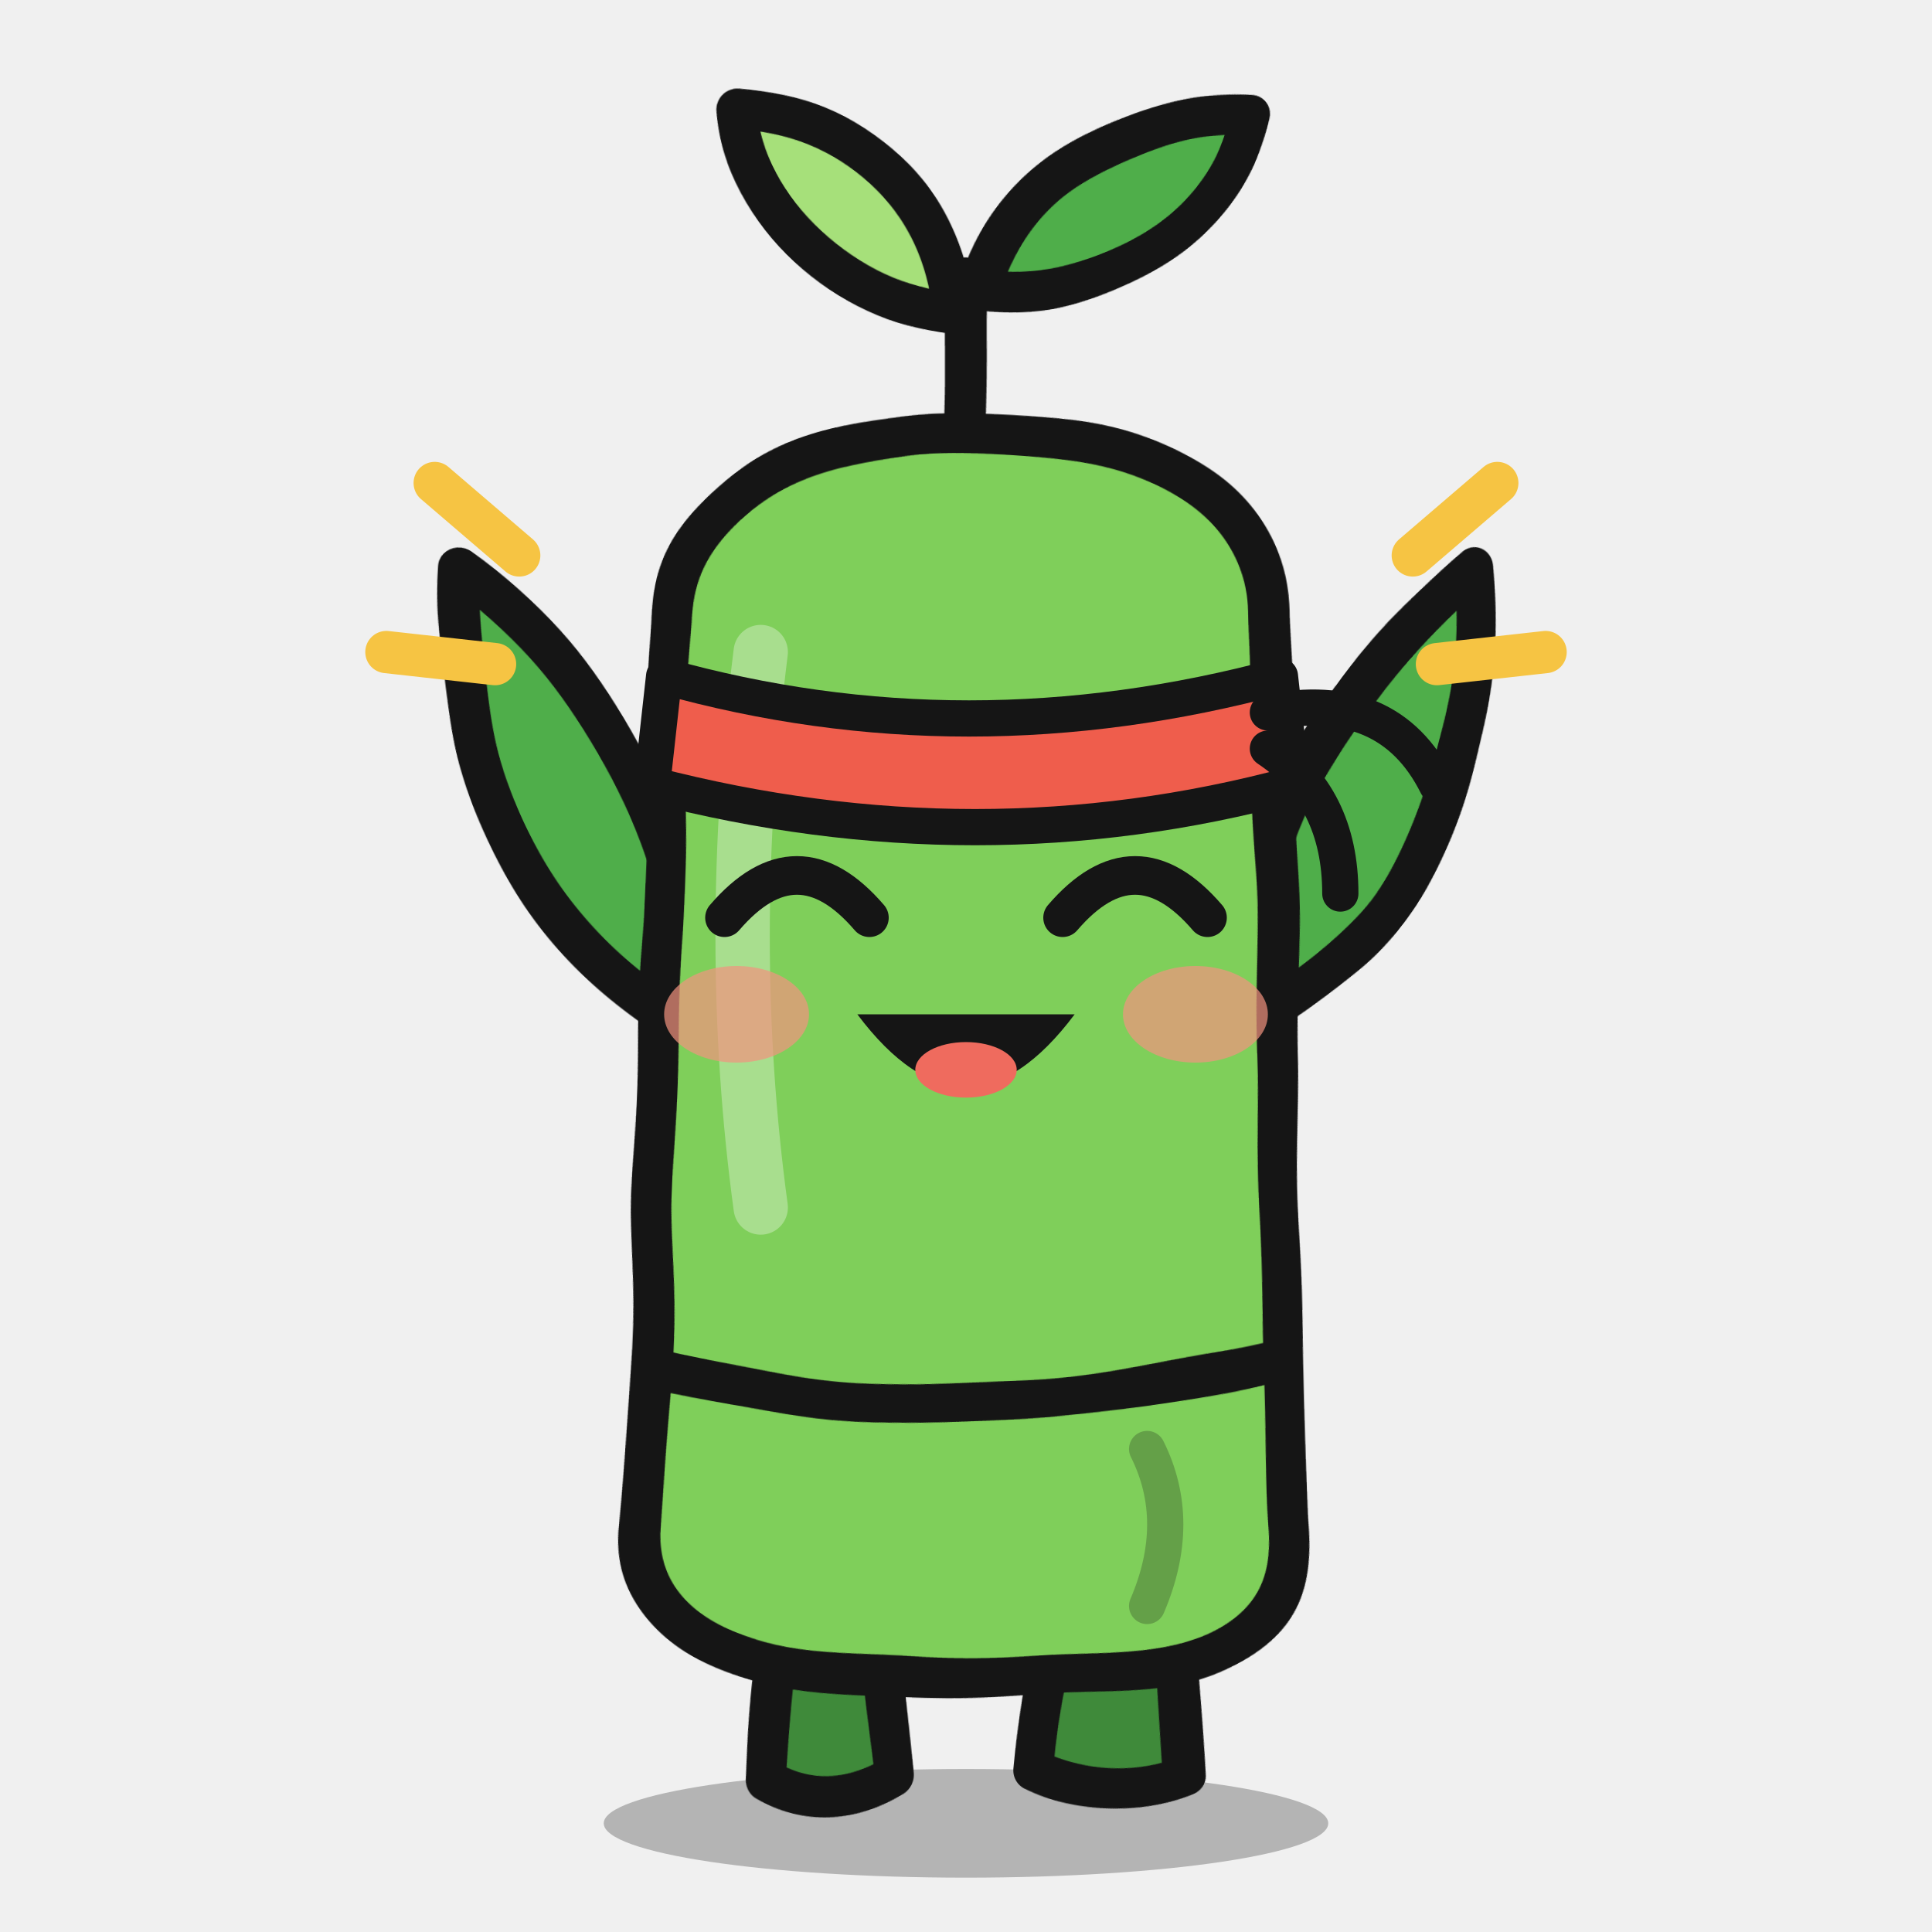
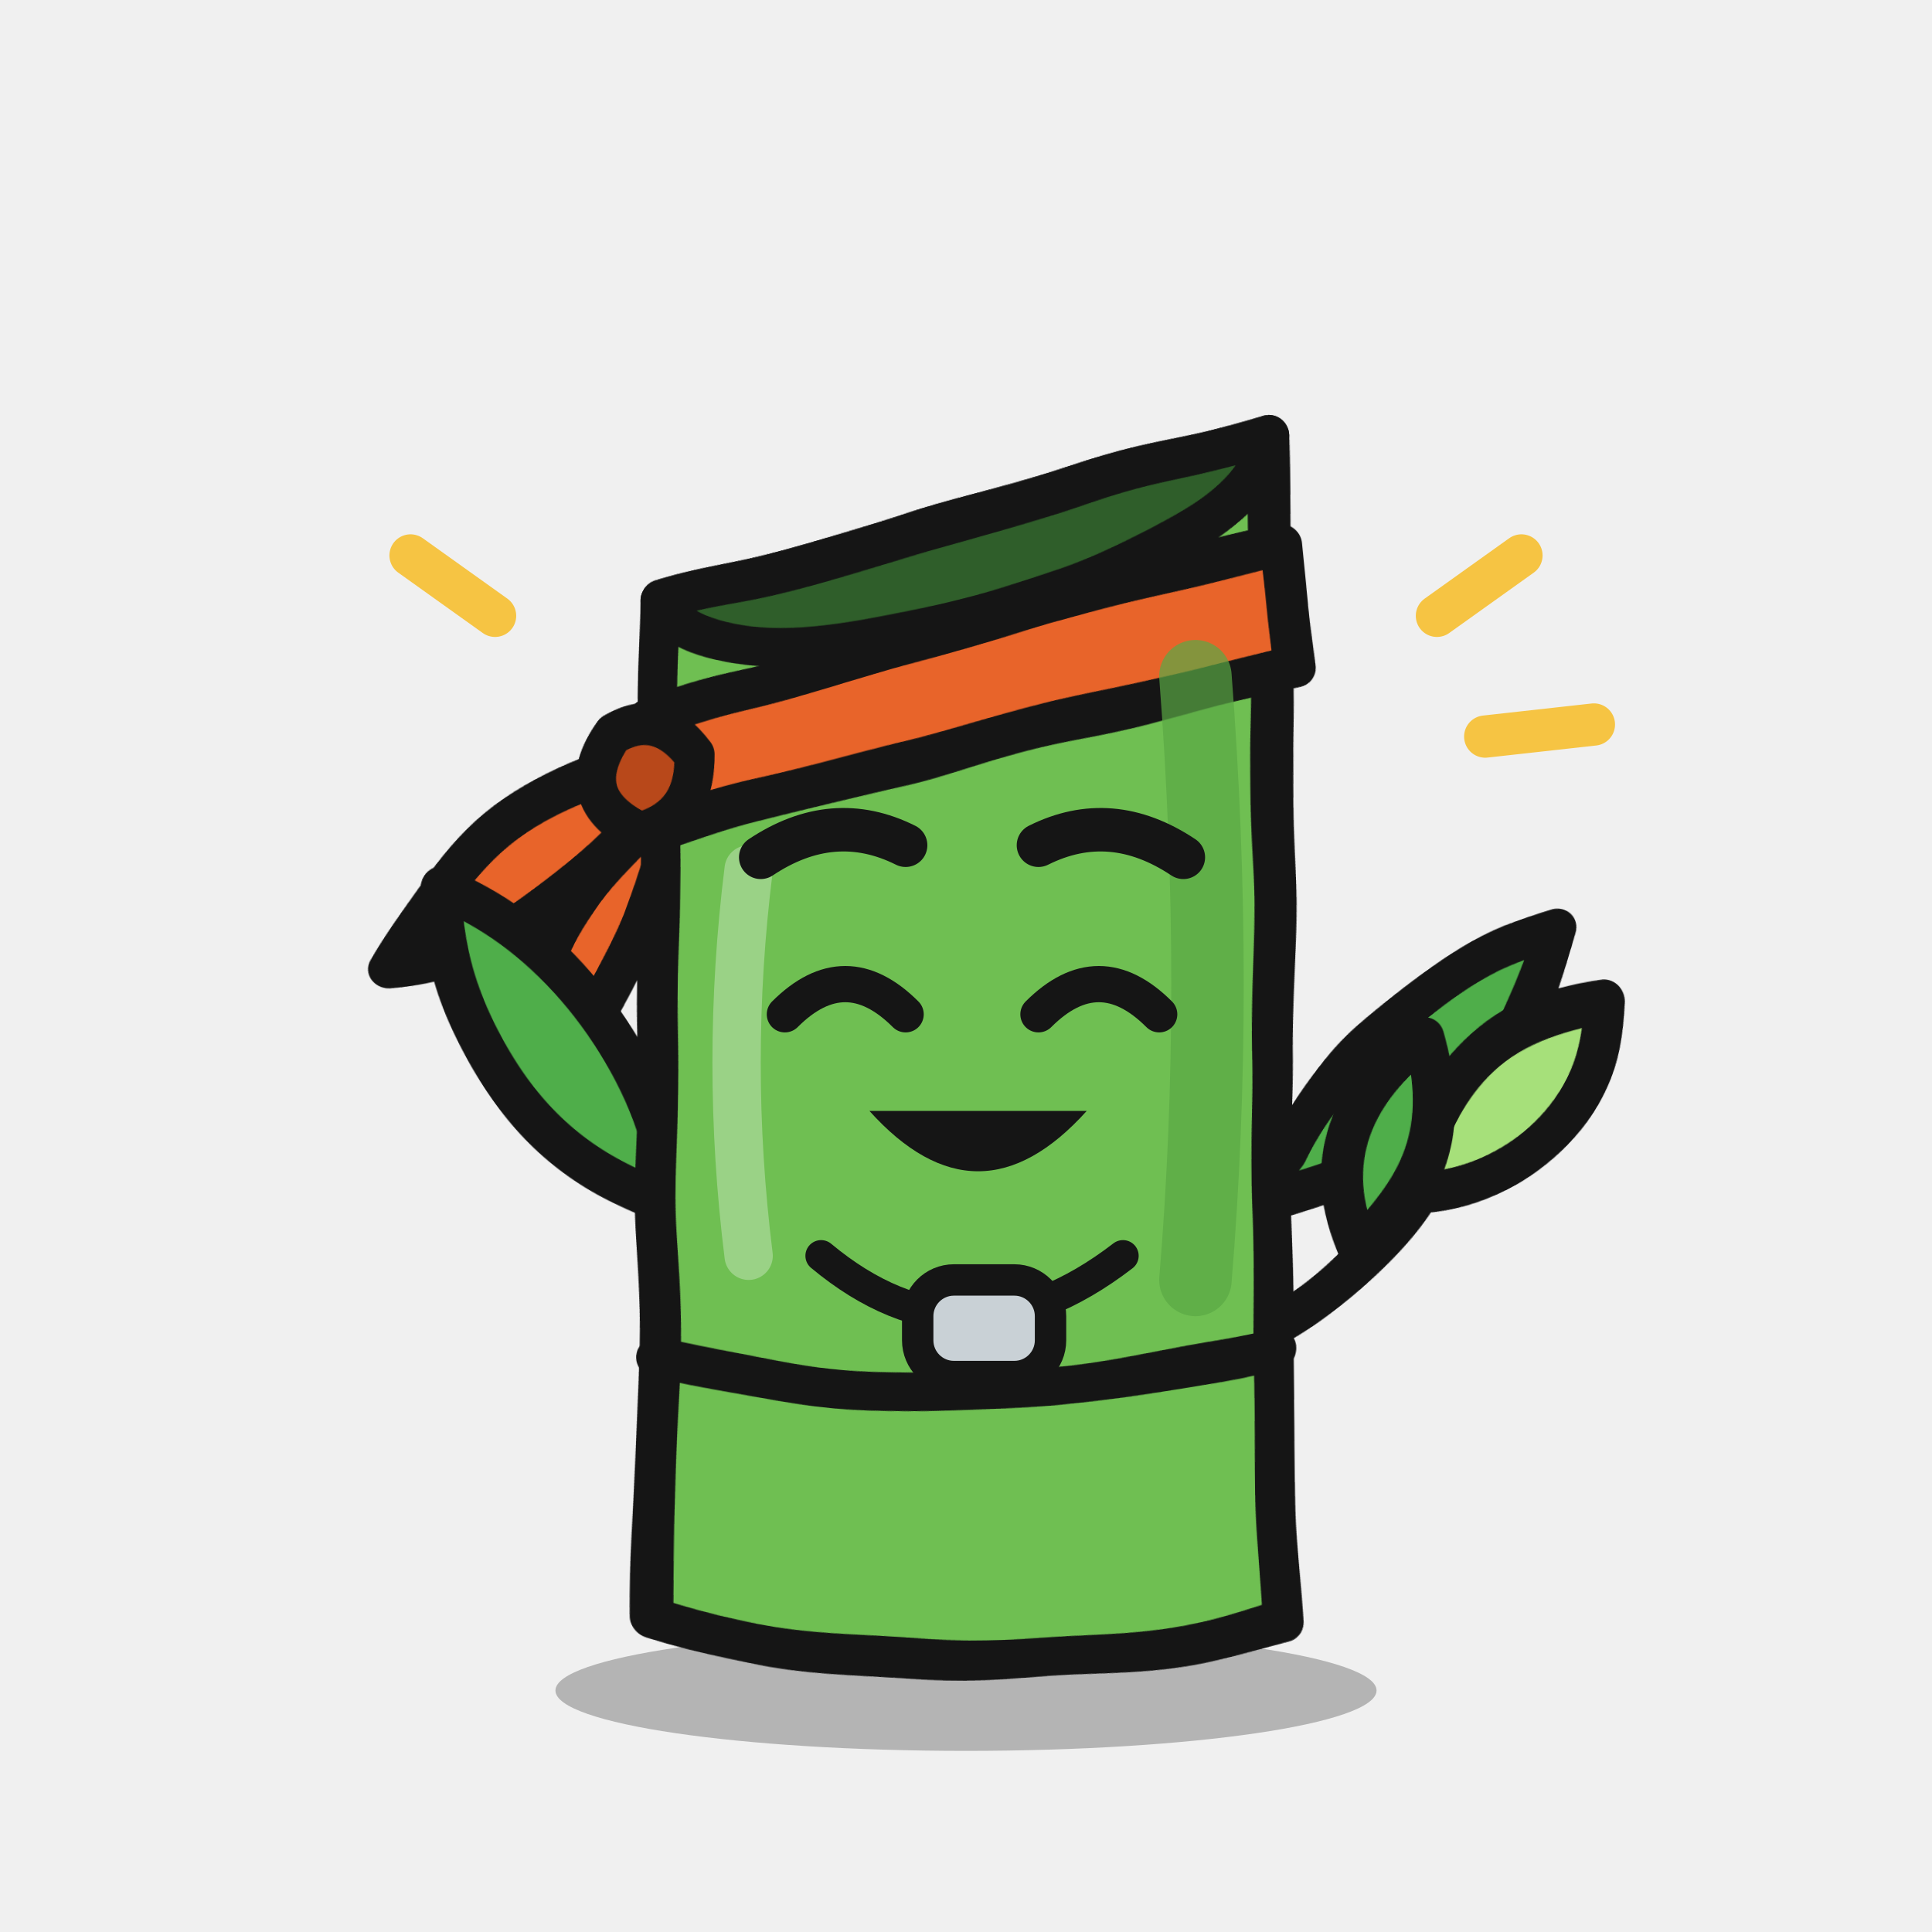
<svg xmlns="http://www.w3.org/2000/svg" class="brote-art mood-orgulloso" viewBox="0 0 160 160" width="160" height="160" fill="none" aria-label="Brote, orgulloso">
  <defs>
    <filter id="wR0" x="-5%" y="-5%" width="110%" height="110%">
      <feTurbulence type="fractalNoise" baseFrequency=".04" numOctaves="2" seed="7" />
-       <feDisplacementMap in="SourceGraphic" scale="2.4" />
+       <feDisplacementMap in="SourceGraphic" scale="2.2" />
    </filter>
  </defs>
-   <ellipse cx="80" cy="151" rx="30" ry="4.5" fill="#000" opacity=".25" />
+   <ellipse cx="80" cy="140" rx="34" ry="5" fill="#000" opacity=".25" />
  <g filter="url(#wR0)" stroke="#151515" stroke-width="3.4" stroke-linecap="round" stroke-linejoin="round">
-     <path d="M64 137l-1 10q5 3 11 0l-1-10M87 137l-1 10q6 3 12 0l-1-10" fill="#3f8a3a" />
+     <path d="M56 63c-12 1-20 8-24 17 9-1 15-6 20-11M55 67c-9 7-12 15-11 24 6-6 9-13 11-20" fill="#e8642a" />
    <g class="brote-arms" fill="#4fae4a">
-       <path d="M55 84C43 76 37 63 38 47c10 7 17 19 19 31Z" />
-       <path d="M105 84c12-8 18-21 17-37-10 7-17 19-19 31Z" />
+       <path d="M56 100c-12-4-19-14-20-27 9 4 16 12 19 22Z" />
+       <path d="M104 100c14-2 22-11 25-23-10 3-18 10-22 19Z" />
    </g>
+     <path d="M55 50L105 36L106 134q-26 7-52 0Z" fill="#6fbf52" />
+     <path d="M55 50L105 36q-1 9-24 15T55 50Z" fill="#2f5e2a" />
+     <path d="M54 112q26 6 52 0" fill="none" />
    <g class="brote-leaves">
-       <path d="M80 39V23" fill="none" />
-       <path d="M79 26C70 25 62 18 61 9c10 1 17 7 18 17Z" fill="#a6e07a" />
-       <path d="M81 24c3-10 12-16 22-15-2 10-11 16-22 15Z" fill="#4fae4a" />
+       <path d="M106 110q8-4 12-12" fill="none" />
+       <path d="M117 99c1-9 7-15 16-16-1 9-7 15-16 16Z" fill="#a6e07a" />
+       <path d="M113 104c-3-7-1-14 5-18 2 7 0 13-5 18Z" fill="#4fae4a" />
    </g>
-     <path d="M56 52c0-11 10-16 24-16s25 4 25 15l2 76c0 9-9 12-27 12s-27-3-27-12Z" fill="#7fcf5a" />
-     <path d="M54 113q26 6 52 0" fill="none" />
+     <path d="M54 60q26-8 52-15l1 10q-26 7-53 14Z" fill="#e8642a" />
+     <path d="M51 61q-4 5 2 8 5-1 5-6-3-4-7-2Z" fill="#b8481a" />
  </g>
-   <path d="M63 54q-3 24 0 46" stroke="#fff" stroke-opacity=".32" stroke-width="4.5" stroke-linecap="round" fill="none" />
-   <path d="M95 120q3 6 0 13" stroke="#151515" stroke-opacity=".25" stroke-width="3" stroke-linecap="round" fill="none" />
-   <path d="M60 76q6-7 12 0M88 76q6-7 12 0" stroke="#151515" stroke-width="3.2" stroke-linecap="round" />
-   <path d="M71 84q9 12 18 0Z" fill="#151515" />
-   <ellipse cx="80" cy="88.6" rx="4.2" ry="2.3" fill="#ef6b5e" />
-   <ellipse cx="61" cy="84" rx="6" ry="4" fill="#f2937f" opacity=".7" />
-   <ellipse cx="99" cy="84" rx="6" ry="4" fill="#f2937f" opacity=".7" />
-   <g class="brote-spark">
-     <g stroke="#f6c443" stroke-width="3.5" stroke-linecap="round">
-       <path d="M36 40l7 6M32 54l9 1" />
-       <path d="M124 40l-7 6M128 54l-9 1" />
-     </g>
+   <path d="M99 56q2 26 0 50" stroke="#5aa844" stroke-width="6" stroke-linecap="round" opacity=".7" />
+   <path d="M62 72q-2 16 0 32" stroke="#fff" stroke-opacity=".3" stroke-width="4" stroke-linecap="round" />
+   <path d="M63 71q6-4 12-1M86 70q6-3 12 1" stroke="#151515" stroke-width="3.6" stroke-linecap="round" fill="none" />
+   <path d="M65 84q5-5 10 0M86 84q5-5 10 0" stroke="#151515" stroke-width="3" stroke-linecap="round" fill="none" />
+   <path d="M72 92q9 10 18 0Z" fill="#151515" />
+   <g class="brote-spark" stroke="#f6c443" stroke-width="3.5" stroke-linecap="round">
+     <path d="M126 46l-7 5M132 60l-9 1M34 46l7 5" />
  </g>
-   <g class="acc" stroke="#151515" stroke-width="3" stroke-linecap="round" stroke-linejoin="round">
-     <path d="M55 56q25 7 51 0l1 9q-26 7-53 0Z" fill="#ef5d4c" />
-     <path d="M105 59q10-2 14 6M105 62q6 4 6 12" fill="none" />
+   <g class="acc" stroke="#151515" stroke-width="2.6" stroke-linecap="round" stroke-linejoin="round">
+     <path d="M68 104q12 10 25 0" fill="none" />
+     <rect x="76" y="106" width="11" height="8" rx="3" fill="#c9d1d6" />
  </g>
</svg>
